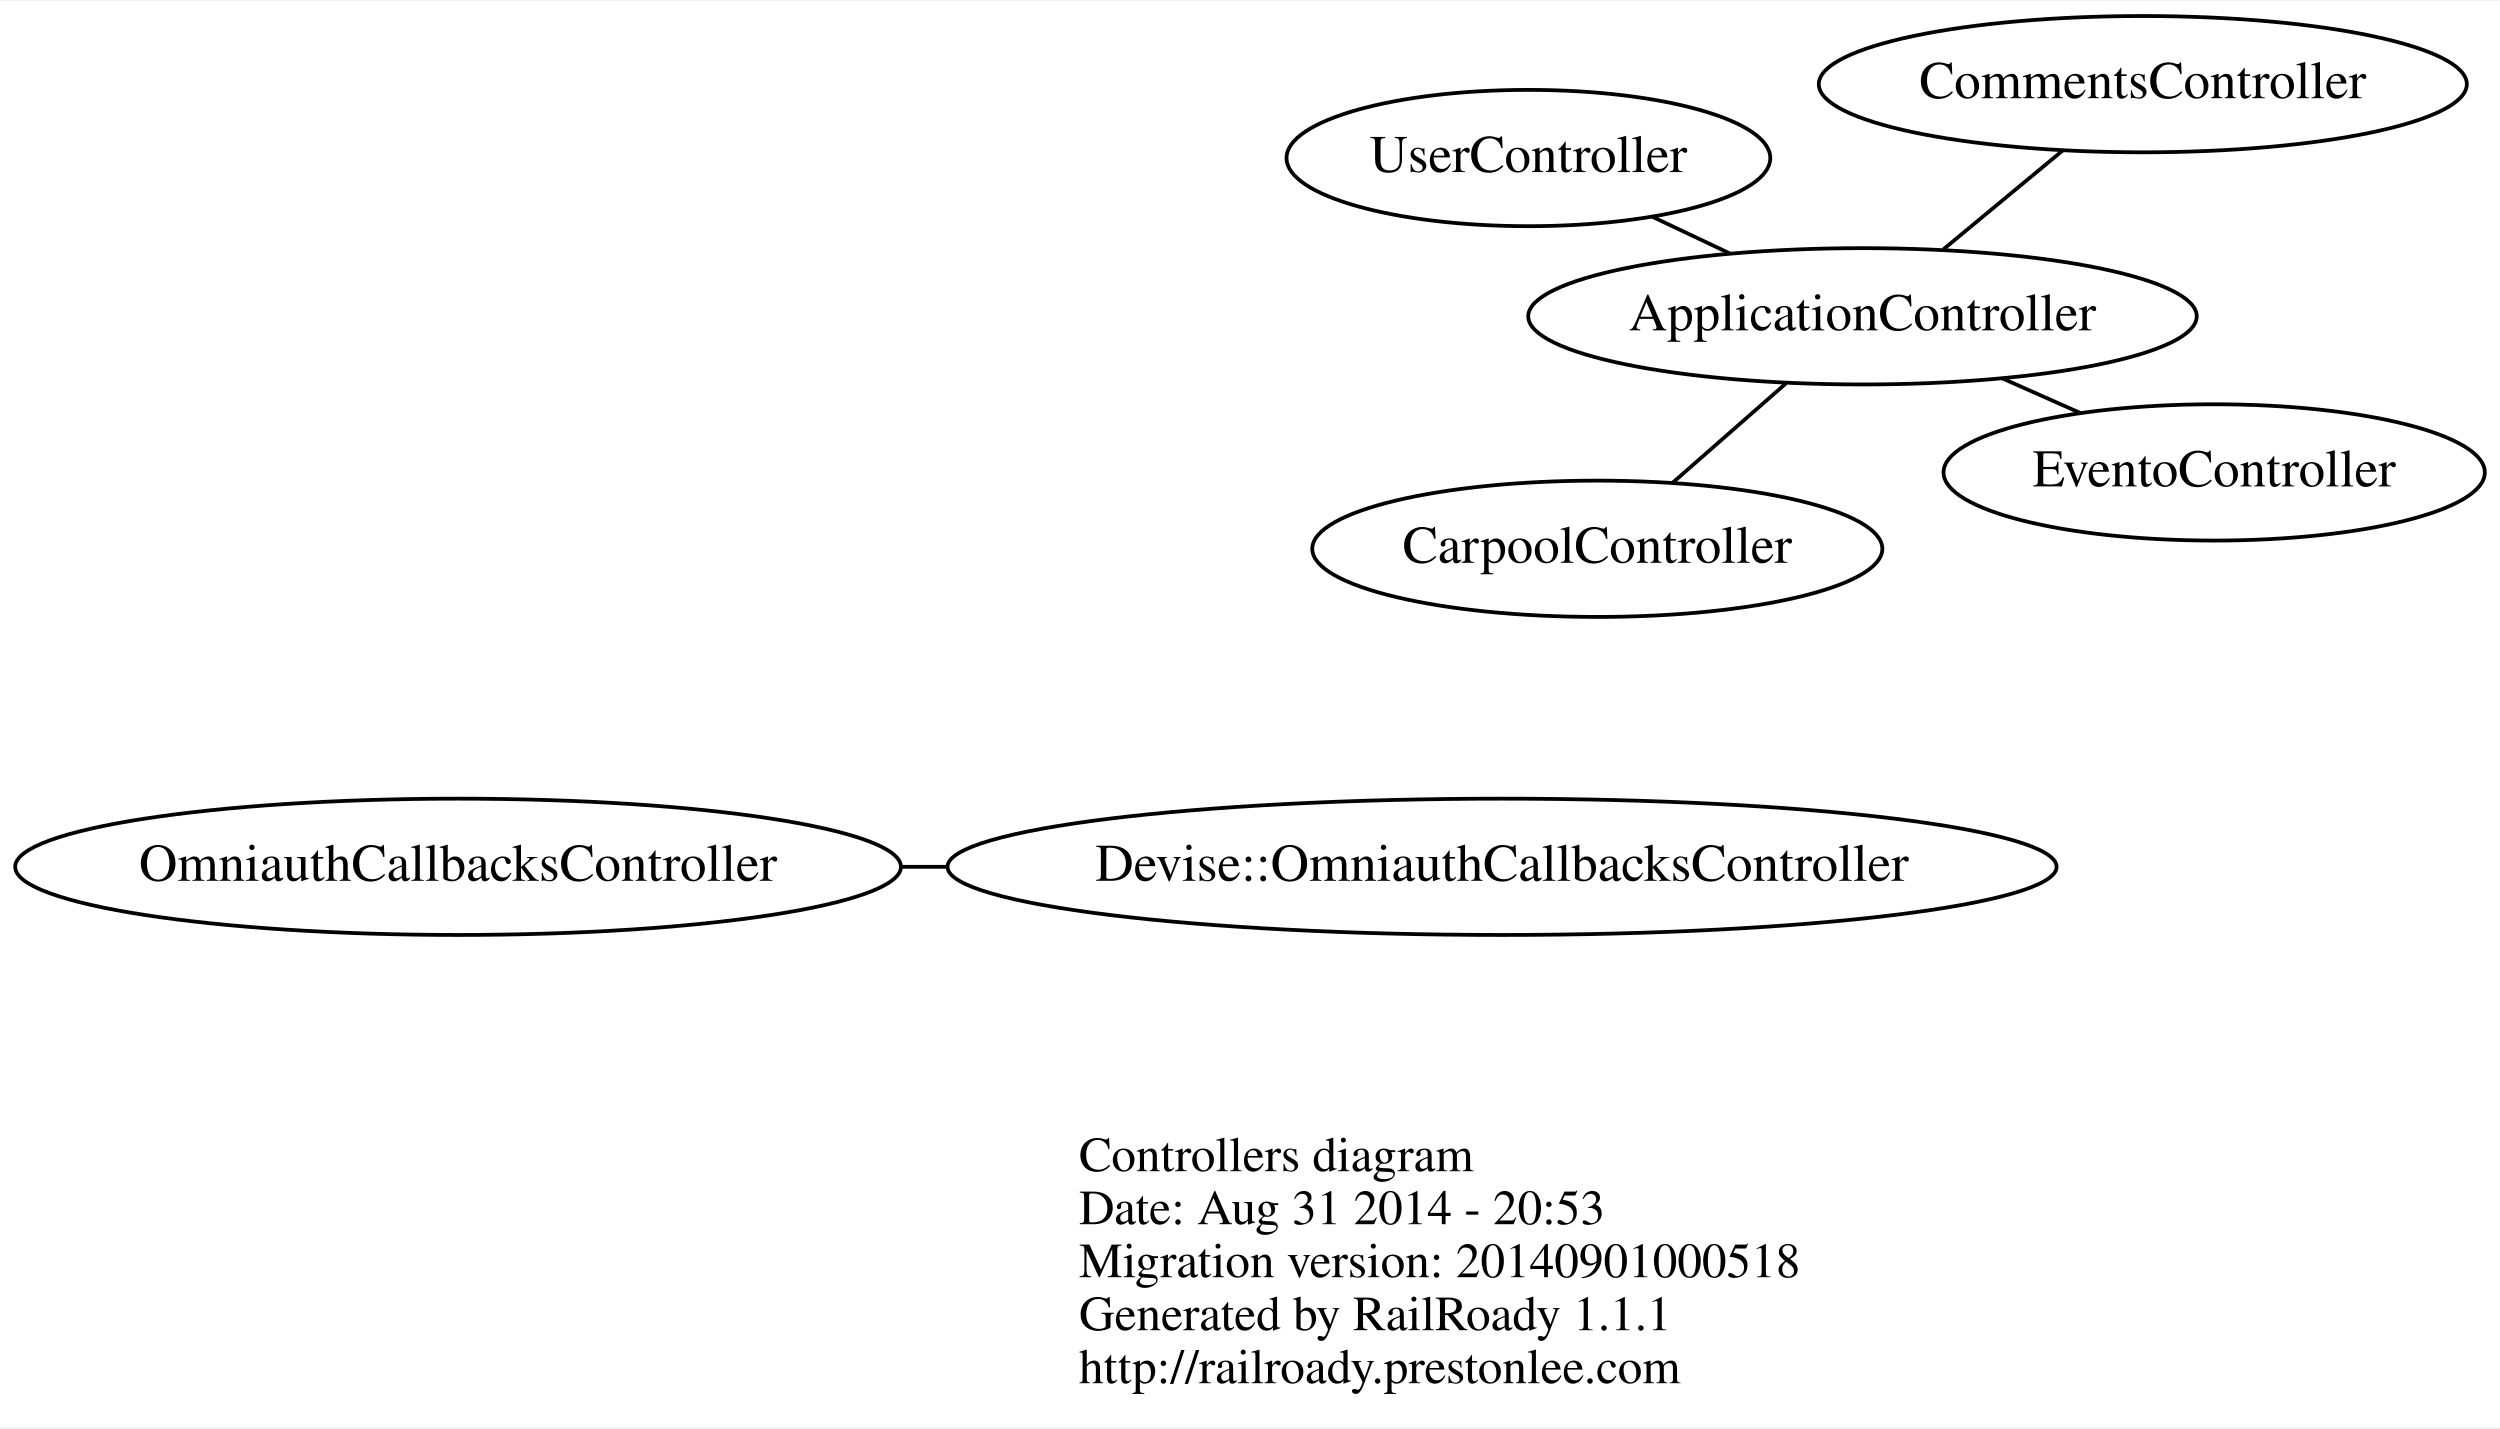
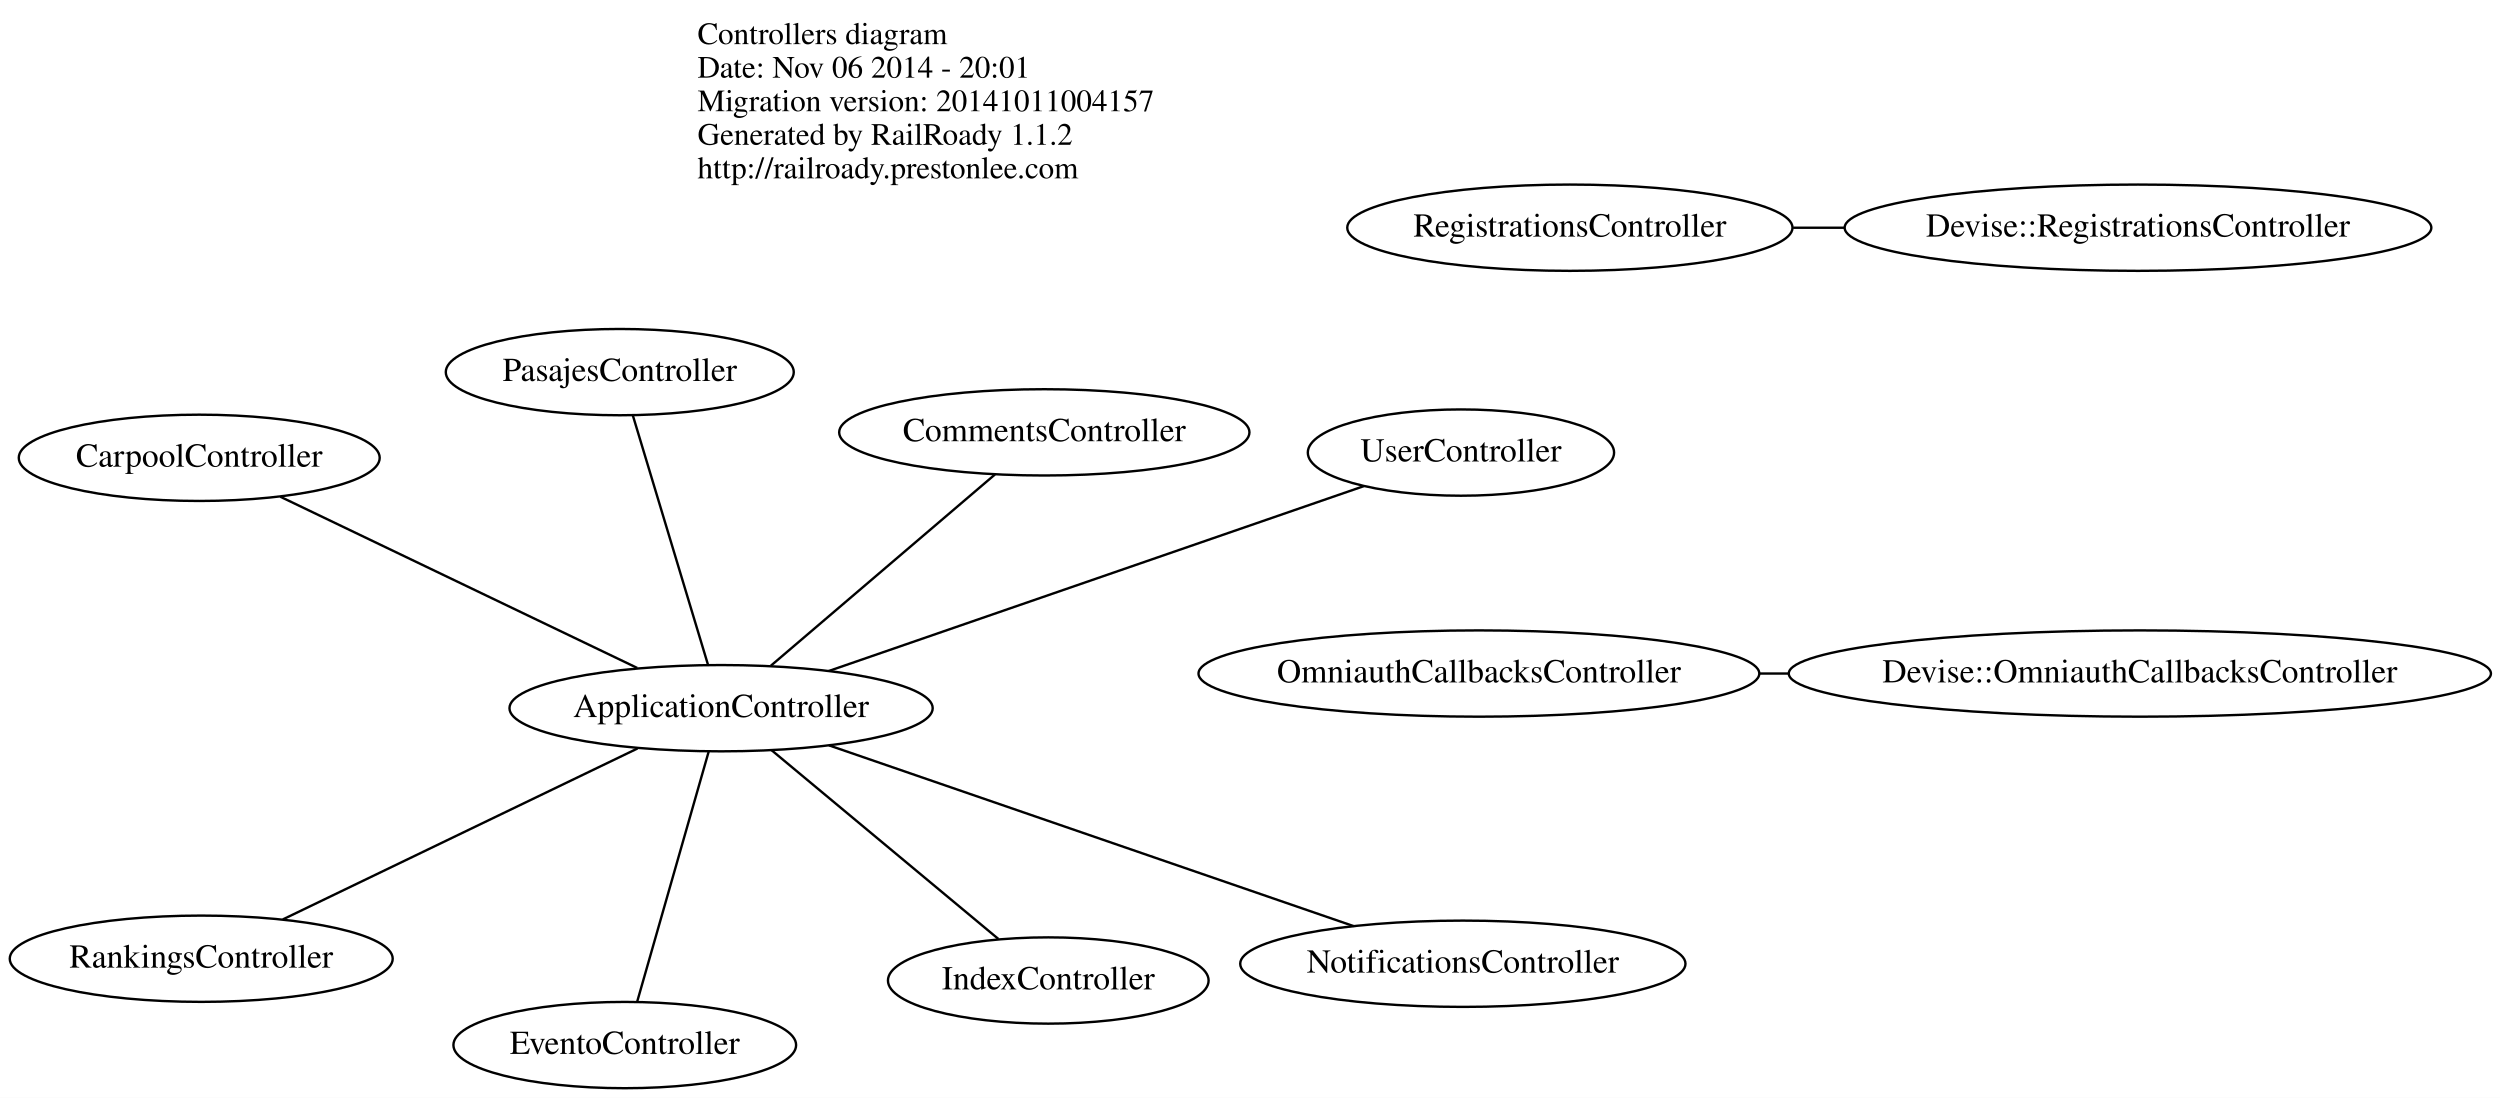
- <svg xmlns="http://www.w3.org/2000/svg" width="660pt" height="377pt" viewBox="0.00 0.00 660.32 376.72">
-   <g id="graph0" class="graph" transform="scale(1 1) rotate(0) translate(4 372.717)">
-     <polygon fill="white" stroke="none" points="-4,4 -4,-372.717 656.324,-372.717 656.324,4 -4,4" />
+ <svg xmlns="http://www.w3.org/2000/svg" width="1043pt" height="458pt" viewBox="0.00 0.00 1042.98 458.00">
+   <g id="graph0" class="graph" transform="scale(1 1) rotate(0) translate(4 454)">
+     <polygon fill="white" stroke="none" points="-4,4 -4,-454 1038.98,-454 1038.98,4 -4,4" />
    <g id="node1" class="node">
-       <text text-anchor="start" x="281" y="-63.6" font-family="Times,serif" font-size="13.00">Controllers diagram</text>
-       <text text-anchor="start" x="281" y="-49.6" font-family="Times,serif" font-size="13.00">Date: Aug 31 2014 - 20:53</text>
-       <text text-anchor="start" x="281" y="-35.6" font-family="Times,serif" font-size="13.00">Migration version: 20140901000518</text>
-       <text text-anchor="start" x="281" y="-21.6" font-family="Times,serif" font-size="13.00">Generated by RailRoady 1.1.1</text>
-       <text text-anchor="start" x="281" y="-7.6" font-family="Times,serif" font-size="13.00">http://railroady.prestonlee.com</text>
+       <text text-anchor="start" x="287" y="-435.6" font-family="Times,serif" font-size="13.00">Controllers diagram</text>
+       <text text-anchor="start" x="287" y="-421.6" font-family="Times,serif" font-size="13.00">Date: Nov 06 2014 - 20:01</text>
+       <text text-anchor="start" x="287" y="-407.6" font-family="Times,serif" font-size="13.00">Migration version: 20141011004157</text>
+       <text text-anchor="start" x="287" y="-393.6" font-family="Times,serif" font-size="13.00">Generated by RailRoady 1.1.2</text>
+       <text text-anchor="start" x="287" y="-379.6" font-family="Times,serif" font-size="13.00">http://railroady.prestonlee.com</text>
    </g>
    <g id="node2" class="node">
-       <ellipse fill="none" stroke="black" cx="487.936" cy="-289.403" rx="88.284" ry="18" />
-       <text text-anchor="middle" x="487.936" y="-285.703" font-family="Times,serif" font-size="14.00">ApplicationController</text>
+       <ellipse fill="none" stroke="black" cx="79.11" cy="-262.996" rx="75.287" ry="18" />
+       <text text-anchor="middle" x="79.11" y="-259.296" font-family="Times,serif" font-size="14.00">CarpoolController</text>
    </g>
    <g id="node3" class="node">
-       <ellipse fill="none" stroke="black" cx="580.83" cy="-248.17" rx="71.487" ry="18" />
-       <text text-anchor="middle" x="580.83" y="-244.47" font-family="Times,serif" font-size="14.00">EventoController</text>
+       <ellipse fill="none" stroke="black" cx="650.942" cy="-359" rx="92.883" ry="18" />
+       <text text-anchor="middle" x="650.942" y="-355.3" font-family="Times,serif" font-size="14.00">RegistrationsController</text>
+     </g>
+     <g id="node4" class="node">
+       <ellipse fill="none" stroke="black" cx="605.498" cy="-265.186" rx="63.889" ry="18" />
+       <text text-anchor="middle" x="605.498" y="-261.486" font-family="Times,serif" font-size="14.00">UserController</text>
+     </g>
+     <g id="node5" class="node">
+       <ellipse fill="none" stroke="black" cx="256.641" cy="-18" rx="71.487" ry="18" />
+       <text text-anchor="middle" x="256.641" y="-14.3" font-family="Times,serif" font-size="14.00">EventoController</text>
+     </g>
+     <g id="node6" class="node">
+       <ellipse fill="none" stroke="black" cx="612.99" cy="-173" rx="116.979" ry="18" />
+       <text text-anchor="middle" x="612.99" y="-169.3" font-family="Times,serif" font-size="14.00">OmniauthCallbacksController</text>
+     </g>
+     <g id="node7" class="node">
+       <ellipse fill="none" stroke="black" cx="254.561" cy="-298.755" rx="72.588" ry="18" />
+       <text text-anchor="middle" x="254.561" y="-295.055" font-family="Times,serif" font-size="14.00">PasajesController</text>
+     </g>
+     <g id="node8" class="node">
+       <ellipse fill="none" stroke="black" cx="431.675" cy="-273.623" rx="85.585" ry="18" />
+       <text text-anchor="middle" x="431.675" y="-269.923" font-family="Times,serif" font-size="14.00">CommentsController</text>
+     </g>
+     <g id="node9" class="node">
+       <ellipse fill="none" stroke="black" cx="296.828" cy="-158.543" rx="88.284" ry="18" />
+       <text text-anchor="middle" x="296.828" y="-154.843" font-family="Times,serif" font-size="14.00">ApplicationController</text>
    </g>
    <g id="edge1" class="edge">
-       <path fill="none" stroke="black" d="M524.917,-272.988C531.697,-269.979 538.758,-266.844 545.488,-263.857" />
+       <path fill="none" stroke="black" d="M261.848,-175.325C220.859,-194.99 153.41,-227.35 112.928,-246.771" />
    </g>
-     <g id="node4" class="node">
-       <ellipse fill="none" stroke="black" cx="417.893" cy="-228" rx="75.287" ry="18" />
-       <text text-anchor="middle" x="417.893" y="-224.3" font-family="Times,serif" font-size="14.00">CarpoolController</text>
+     <g id="edge3" class="edge">
+       <path fill="none" stroke="black" d="M341.711,-174.049C401.738,-194.788 507.275,-231.251 564.99,-251.191" />
+     </g>
+     <g id="edge4" class="edge">
+       <path fill="none" stroke="black" d="M291.657,-140.457C283.94,-113.471 269.498,-62.962 261.793,-36.016" />
+     </g>
+     <g id="edge6" class="edge">
+       <path fill="none" stroke="black" d="M291.389,-176.586C283.273,-203.508 268.083,-253.899 259.979,-280.781" />
+     </g>
+     <g id="edge7" class="edge">
+       <path fill="none" stroke="black" d="M317.602,-176.272C343.017,-197.96 385.775,-234.451 411.099,-256.062" />
+     </g>
+     <g id="node10" class="node">
+       <ellipse fill="none" stroke="black" cx="79.943" cy="-54.017" rx="79.886" ry="18" />
+       <text text-anchor="middle" x="79.943" y="-50.317" font-family="Times,serif" font-size="14.00">RankingsController</text>
+     </g>
+     <g id="edge8" class="edge">
+       <path fill="none" stroke="black" d="M261.982,-141.749C221.269,-122.128 154.353,-89.878 113.988,-70.424" />
+     </g>
+     <g id="node11" class="node">
+       <ellipse fill="none" stroke="black" cx="606.289" cy="-51.922" rx="92.883" ry="18" />
+       <text text-anchor="middle" x="606.289" y="-48.222" font-family="Times,serif" font-size="14.00">NotificationsController</text>
+     </g>
+     <g id="edge9" class="edge">
+       <path fill="none" stroke="black" d="M341.826,-143.039C400.33,-122.882 501.955,-87.869 560.732,-67.618" />
+     </g>
+     <g id="node12" class="node">
+       <ellipse fill="none" stroke="black" cx="433.332" cy="-44.934" rx="66.888" ry="18" />
+       <text text-anchor="middle" x="433.332" y="-41.234" font-family="Times,serif" font-size="14.00">IndexController</text>
+     </g>
+     <g id="edge10" class="edge">
+       <path fill="none" stroke="black" d="M317.858,-141.04C343.584,-119.629 386.868,-83.605 412.503,-62.27" />
+     </g>
+     <g id="node13" class="node">
+       <ellipse fill="none" stroke="black" cx="887.961" cy="-359" rx="122.379" ry="18" />
+       <text text-anchor="middle" x="887.961" y="-355.3" font-family="Times,serif" font-size="14.00">Devise::RegistrationsController</text>
    </g>
    <g id="edge2" class="edge">
-       <path fill="none" stroke="black" d="M467.677,-271.643C458.303,-263.426 447.203,-253.694 437.865,-245.508" />
+       <path fill="none" stroke="black" d="M765.633,-359C758.388,-359 751.163,-359 744.065,-359" />
    </g>
-     <g id="node6" class="node">
-       <ellipse fill="none" stroke="black" cx="399.694" cy="-331.207" rx="63.889" ry="18" />
-       <text text-anchor="middle" x="399.694" y="-327.507" font-family="Times,serif" font-size="14.00">UserController</text>
-     </g>
-     <g id="edge4" class="edge">
-       <path fill="none" stroke="black" d="M452.807,-306.045C446.078,-309.233 439.058,-312.559 432.409,-315.708" />
-     </g>
-     <g id="node7" class="node">
-       <ellipse fill="none" stroke="black" cx="561.979" cy="-350.717" rx="85.585" ry="18" />
-       <text text-anchor="middle" x="561.979" y="-347.017" font-family="Times,serif" font-size="14.00">CommentsController</text>
+     <g id="node14" class="node">
+       <ellipse fill="none" stroke="black" cx="888.738" cy="-173" rx="146.474" ry="18" />
+       <text text-anchor="middle" x="888.738" y="-169.3" font-family="Times,serif" font-size="14.00">Devise::OmniauthCallbacksController</text>
    </g>
    <g id="edge5" class="edge">
-       <path fill="none" stroke="black" d="M509.352,-307.138C519.261,-315.343 530.996,-325.06 540.867,-333.234" />
-     </g>
-     <g id="node5" class="node">
-       <ellipse fill="none" stroke="black" cx="116.99" cy="-144" rx="116.979" ry="18" />
-       <text text-anchor="middle" x="116.99" y="-140.3" font-family="Times,serif" font-size="14.00">OmniauthCallbacksController</text>
-     </g>
-     <g id="node8" class="node">
-       <ellipse fill="none" stroke="black" cx="392.738" cy="-144" rx="146.474" ry="18" />
-       <text text-anchor="middle" x="392.738" y="-140.3" font-family="Times,serif" font-size="14.00">Devise::OmniauthCallbacksController</text>
-     </g>
-     <g id="edge3" class="edge">
-       <path fill="none" stroke="black" d="M246.386,-144C242.261,-144 238.146,-144 234.057,-144" />
+       <path fill="none" stroke="black" d="M742.386,-173C738.261,-173 734.146,-173 730.057,-173" />
    </g>
  </g>
</svg>
